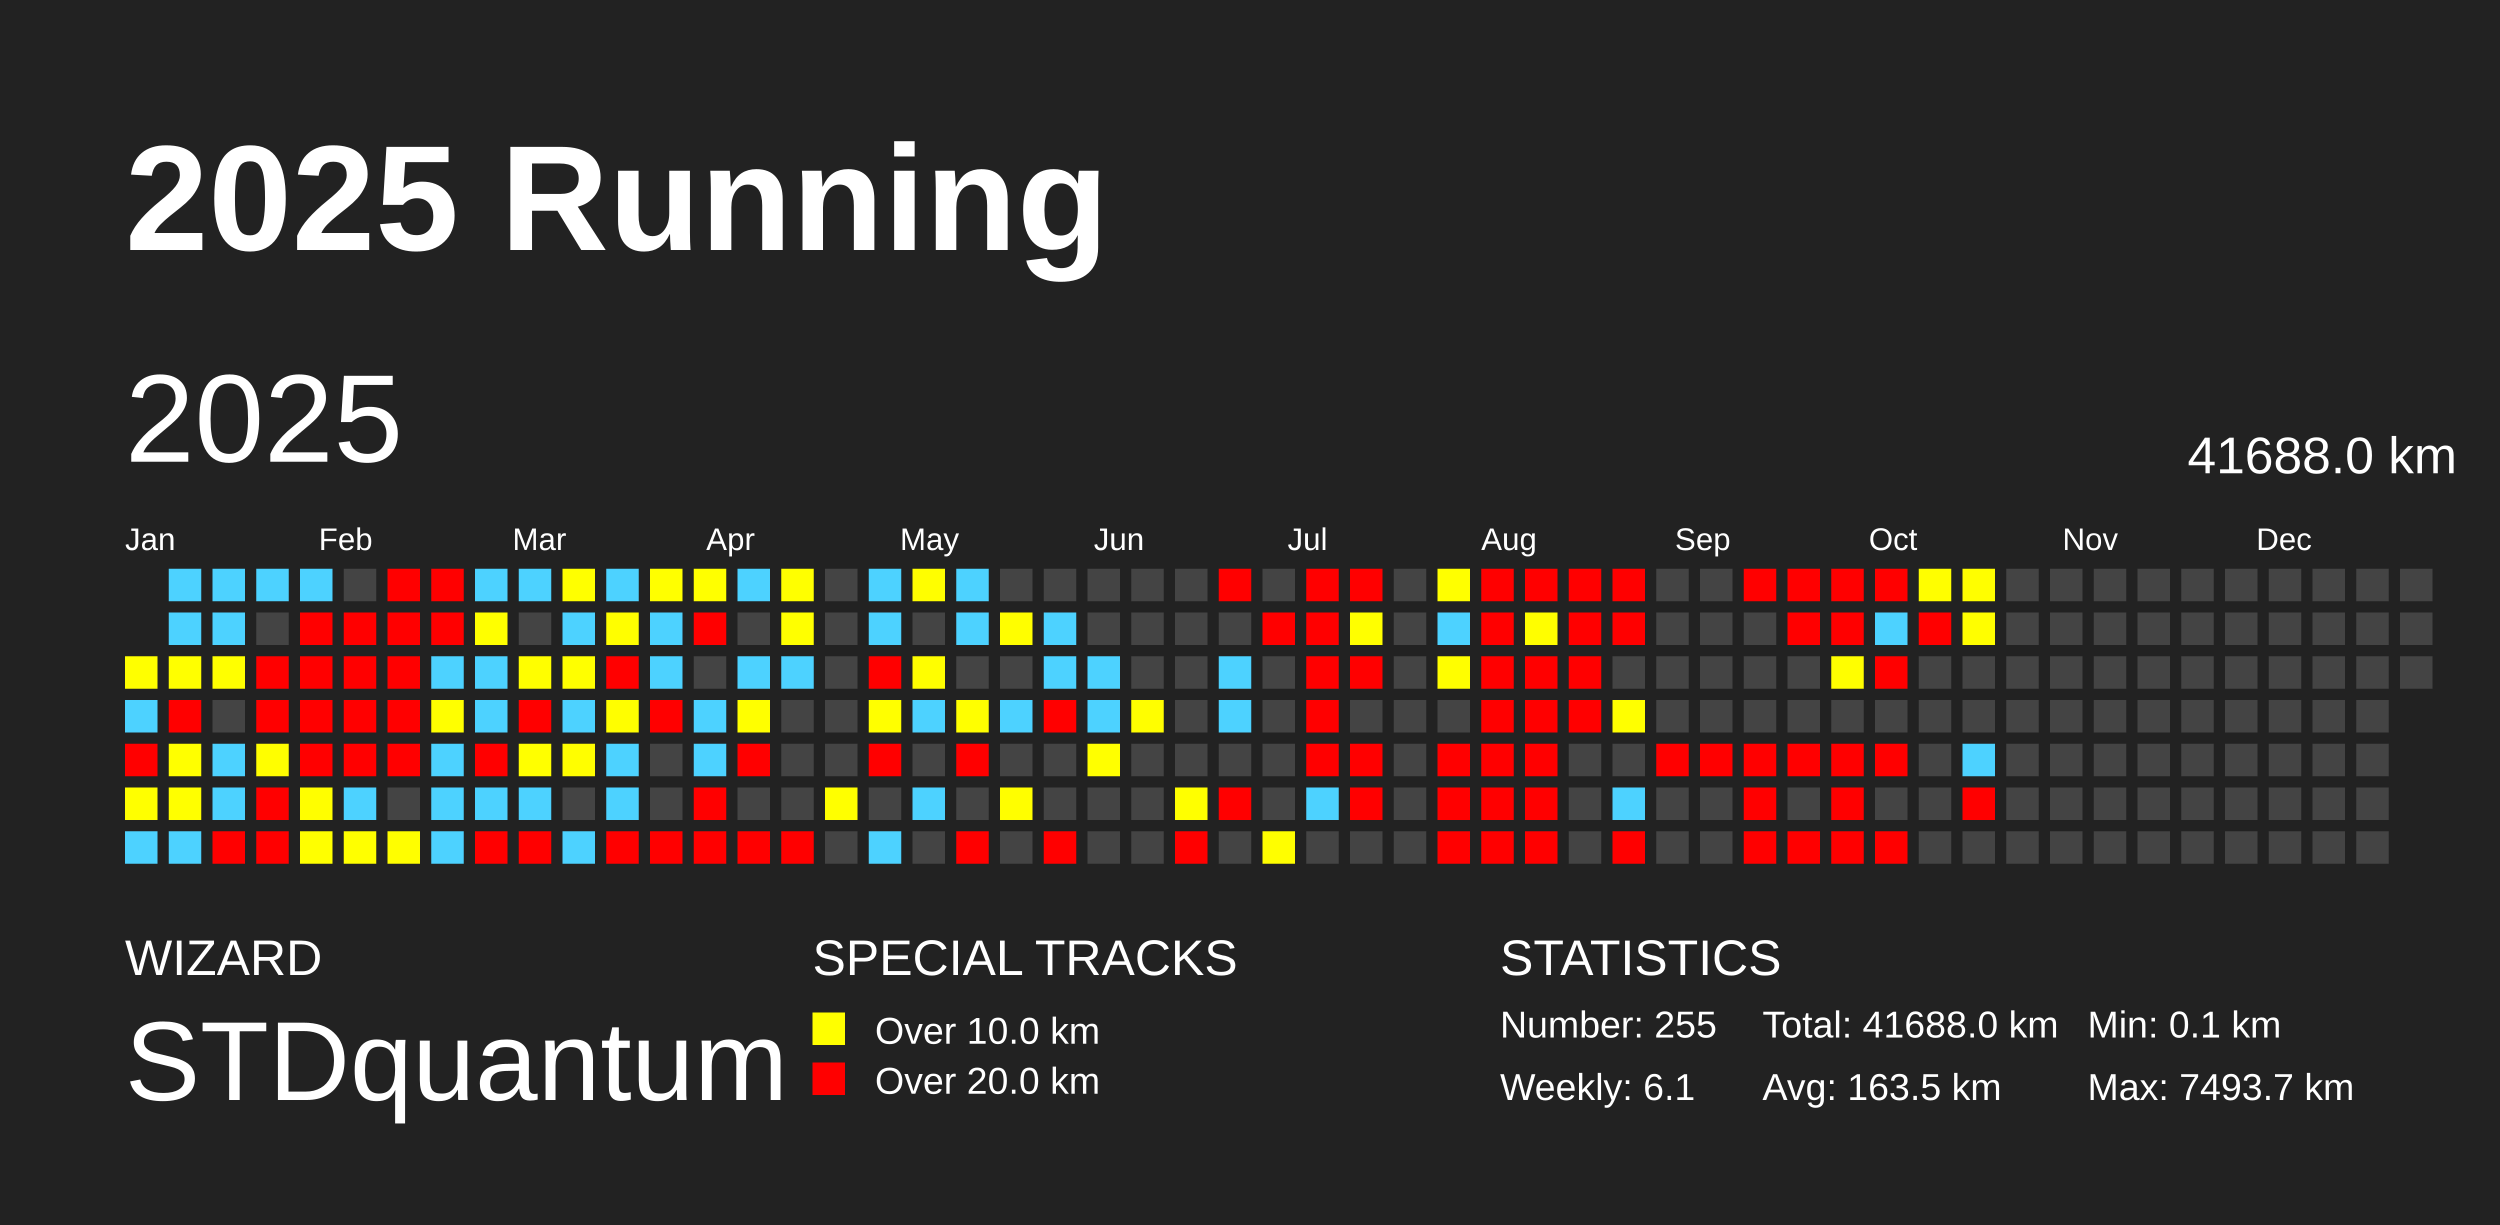
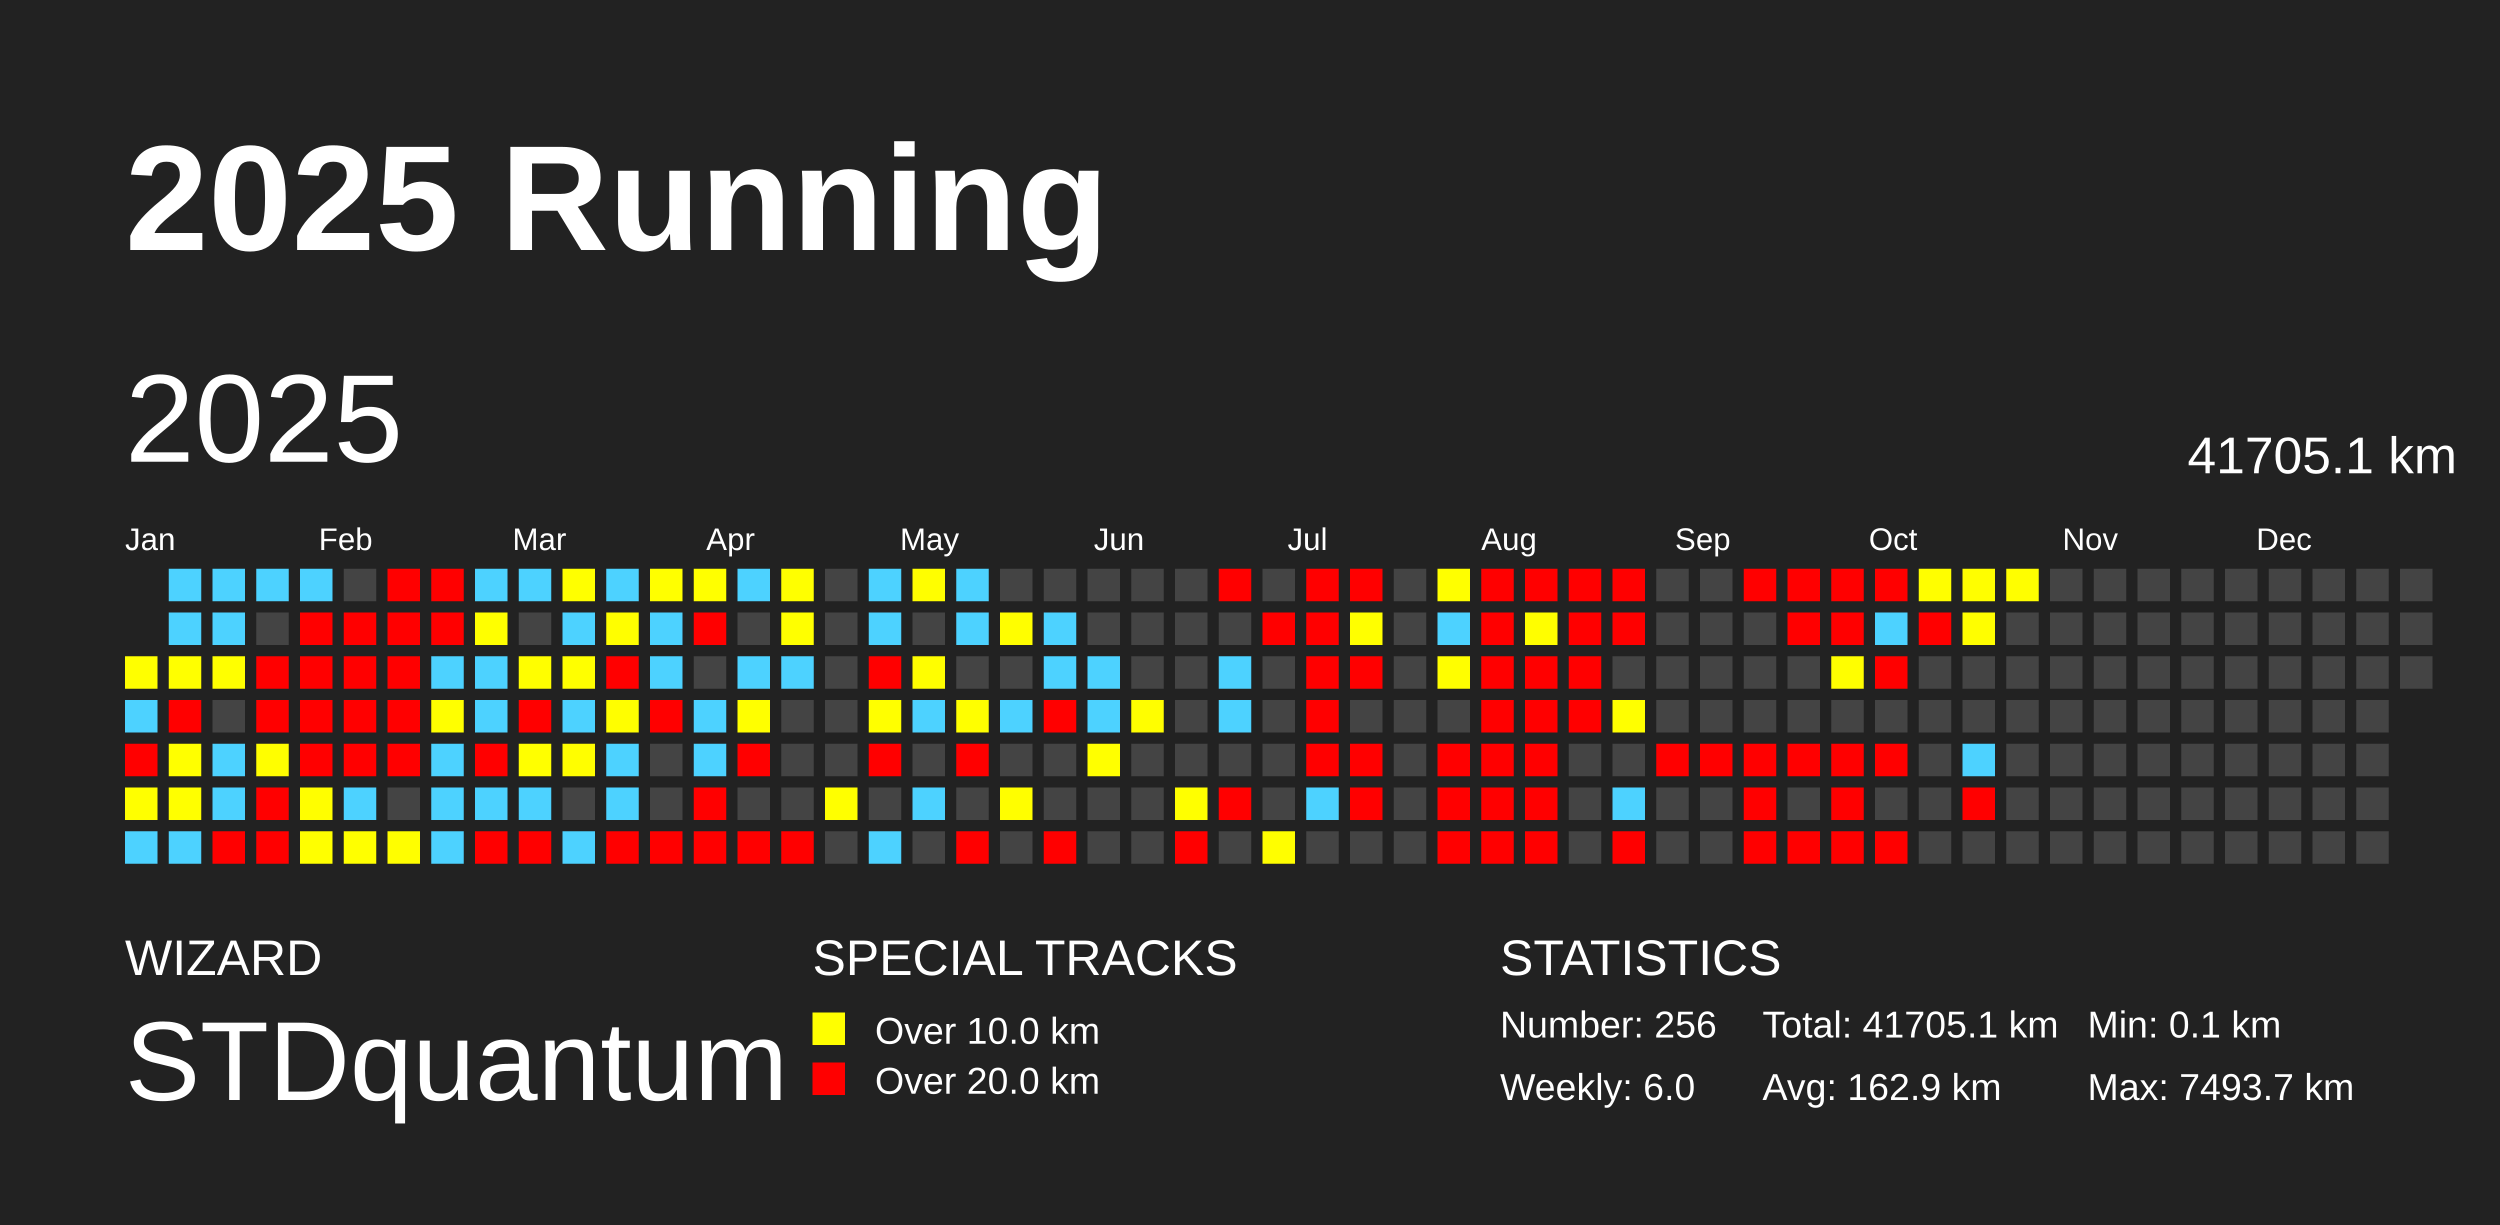
<svg xmlns="http://www.w3.org/2000/svg" baseProfile="full" height="98mm" version="1.1" viewBox="0,0,200,98" width="200mm">
  <defs />
  <rect fill="#222222" height="98" width="200" x="0" y="0" />
  <text fill="#FFFFFF" style="font-size:12px; font-family:Arial; font-weight:bold;" x="10" y="20">2025 Running</text>
  <text fill="#FFFFFF" style="font-size:4px; font-family:Arial" x="10" y="78">WIZARD</text>
  <text fill="#FFFFFF" style="font-size:9px; font-family:Arial" x="10" y="88">STDquantum</text>
  <text fill="#FFFFFF" style="font-size:4px; font-family:Arial" x="65" y="78">SPECIAL TRACKS</text>
  <rect fill="yellow" height="2.6" width="2.6" x="65" y="81" />
  <text fill="#FFFFFF" style="font-size:3px; font-family:Arial" x="70" y="83.5">Over 10.0 km</text>
  <rect fill="red" height="2.6" width="2.6" x="65" y="85" />
  <text fill="#FFFFFF" style="font-size:3px; font-family:Arial" x="70" y="87.5">Over 20.0 km</text>
  <text fill="#FFFFFF" style="font-size:4px; font-family:Arial" x="120" y="78">STATISTICS</text>
-   <text fill="#FFFFFF" style="font-size:3px; font-family:Arial" x="120" y="83">Number: 255</text>
-   <text fill="#FFFFFF" style="font-size:3px; font-family:Arial" x="120" y="88">Weekly: 6.1</text>
-   <text fill="#FFFFFF" style="font-size:3px; font-family:Arial" x="141" y="83">Total: 41688.0 km</text>
-   <text fill="#FFFFFF" style="font-size:3px; font-family:Arial" x="141" y="88">Avg: 163.5 km</text>
+   <text fill="#FFFFFF" style="font-size:3px; font-family:Arial" x="120" y="83">Number: 256</text>
+   <text fill="#FFFFFF" style="font-size:3px; font-family:Arial" x="120" y="88">Weekly: 6.0</text>
+   <text fill="#FFFFFF" style="font-size:3px; font-family:Arial" x="141" y="83">Total: 41705.1 km</text>
+   <text fill="#FFFFFF" style="font-size:3px; font-family:Arial" x="141" y="88">Avg: 162.9 km</text>
  <text fill="#FFFFFF" style="font-size:3px; font-family:Arial" x="167" y="83">Min: 0.1 km</text>
  <text fill="#FFFFFF" style="font-size:3px; font-family:Arial" x="167" y="88">Max: 7493.7 km</text>
  <text dominant-baseline="hanging" fill="#FFFFFF" style="font-size:10.0px; font-family:Arial;" x="10" y="30">2025</text>
-   <text dominant-baseline="hanging" fill="#FFFFFF" style="font-size:4.125px; font-family:Arial;" x="175" y="35">41688.0 km</text>
+   <text dominant-baseline="hanging" fill="#FFFFFF" style="font-size:4.125px; font-family:Arial;" x="175" y="35">41705.1 km</text>
  <text fill="#FFFFFF" style="font-size:2.5px; font-family:Arial" x="10.0" y="44">Jan</text>
  <text fill="#FFFFFF" style="font-size:2.5px; font-family:Arial" x="25.5" y="44">Feb</text>
  <text fill="#FFFFFF" style="font-size:2.5px; font-family:Arial" x="41.0" y="44">Mar</text>
  <text fill="#FFFFFF" style="font-size:2.5px; font-family:Arial" x="56.5" y="44">Apr</text>
  <text fill="#FFFFFF" style="font-size:2.5px; font-family:Arial" x="72.0" y="44">May</text>
  <text fill="#FFFFFF" style="font-size:2.5px; font-family:Arial" x="87.5" y="44">Jun</text>
  <text fill="#FFFFFF" style="font-size:2.5px; font-family:Arial" x="103.0" y="44">Jul</text>
  <text fill="#FFFFFF" style="font-size:2.5px; font-family:Arial" x="118.5" y="44">Aug</text>
  <text fill="#FFFFFF" style="font-size:2.5px; font-family:Arial" x="134.0" y="44">Sep</text>
  <text fill="#FFFFFF" style="font-size:2.5px; font-family:Arial" x="149.5" y="44">Oct</text>
  <text fill="#FFFFFF" style="font-size:2.5px; font-family:Arial" x="165.0" y="44">Nov</text>
  <text fill="#FFFFFF" style="font-size:2.5px; font-family:Arial" x="180.5" y="44">Dec</text>
  <rect fill="#ffff00" height="2.6" width="2.6" x="10.0" y="52.5" />
  <rect fill="#4dd2ff" height="2.6" width="2.6" x="10.0" y="56.0" />
  <rect fill="red" height="2.6" width="2.6" x="10.0" y="59.5" />
  <rect fill="#ffff00" height="2.6" width="2.6" x="10.0" y="63.0" />
  <rect fill="#4dd2ff" height="2.6" width="2.6" x="10.0" y="66.5" />
  <rect fill="#4dd2ff" height="2.6" width="2.6" x="13.5" y="45.5" />
  <rect fill="#4dd2ff" height="2.6" width="2.6" x="13.5" y="49.0" />
  <rect fill="#ffff00" height="2.6" width="2.6" x="13.5" y="52.5" />
  <rect fill="red" height="2.6" width="2.6" x="13.5" y="56.0" />
  <rect fill="#ffff00" height="2.6" width="2.6" x="13.5" y="59.5" />
  <rect fill="#ffff00" height="2.6" width="2.6" x="13.5" y="63.0" />
  <rect fill="#4dd2ff" height="2.6" width="2.6" x="13.5" y="66.5" />
  <rect fill="#4dd2ff" height="2.6" width="2.6" x="17.0" y="45.5" />
  <rect fill="#4dd2ff" height="2.6" width="2.6" x="17.0" y="49.0" />
  <rect fill="#ffff00" height="2.6" width="2.6" x="17.0" y="52.5" />
  <rect fill="#444444" height="2.6" width="2.6" x="17.0" y="56.0" />
  <rect fill="#4dd2ff" height="2.6" width="2.6" x="17.0" y="59.5" />
  <rect fill="#4dd2ff" height="2.6" width="2.6" x="17.0" y="63.0" />
  <rect fill="red" height="2.6" width="2.6" x="17.0" y="66.5" />
  <rect fill="#4dd2ff" height="2.6" width="2.6" x="20.5" y="45.5" />
  <rect fill="#444444" height="2.6" width="2.6" x="20.5" y="49.0" />
  <rect fill="red" height="2.6" width="2.6" x="20.5" y="52.5" />
  <rect fill="red" height="2.6" width="2.6" x="20.5" y="56.0" />
  <rect fill="#fffe00" height="2.6" width="2.6" x="20.5" y="59.5" />
  <rect fill="red" height="2.6" width="2.6" x="20.5" y="63.0" />
  <rect fill="red" height="2.6" width="2.6" x="20.5" y="66.5" />
  <rect fill="#4dd2ff" height="2.6" width="2.6" x="24.0" y="45.5" />
  <rect fill="red" height="2.6" width="2.6" x="24.0" y="49.0" />
  <rect fill="red" height="2.6" width="2.6" x="24.0" y="52.5" />
  <rect fill="red" height="2.6" width="2.6" x="24.0" y="56.0" />
  <rect fill="red" height="2.6" width="2.6" x="24.0" y="59.5" />
  <rect fill="#fffe00" height="2.6" width="2.6" x="24.0" y="63.0" />
  <rect fill="#ffff00" height="2.6" width="2.6" x="24.0" y="66.5" />
  <rect fill="#444444" height="2.6" width="2.6" x="27.5" y="45.5" />
  <rect fill="red" height="2.6" width="2.6" x="27.5" y="49.0" />
  <rect fill="red" height="2.6" width="2.6" x="27.5" y="52.5" />
  <rect fill="red" height="2.6" width="2.6" x="27.5" y="56.0" />
  <rect fill="red" height="2.6" width="2.6" x="27.5" y="59.5" />
  <rect fill="#4dd2ff" height="2.6" width="2.6" x="27.5" y="63.0" />
  <rect fill="#ffff00" height="2.6" width="2.6" x="27.5" y="66.5" />
  <rect fill="red" height="2.6" width="2.6" x="31.0" y="45.5" />
  <rect fill="red" height="2.6" width="2.6" x="31.0" y="49.0" />
  <rect fill="red" height="2.6" width="2.6" x="31.0" y="52.5" />
  <rect fill="red" height="2.6" width="2.6" x="31.0" y="56.0" />
  <rect fill="red" height="2.6" width="2.6" x="31.0" y="59.5" />
  <rect fill="#444444" height="2.6" width="2.6" x="31.0" y="63.0" />
  <rect fill="#fffe00" height="2.6" width="2.6" x="31.0" y="66.5" />
  <rect fill="red" height="2.6" width="2.6" x="34.5" y="45.5" />
  <rect fill="red" height="2.6" width="2.6" x="34.5" y="49.0" />
  <rect fill="#4dd2ff" height="2.6" width="2.6" x="34.5" y="52.5" />
  <rect fill="#ffff00" height="2.6" width="2.6" x="34.5" y="56.0" />
  <rect fill="#4dd2ff" height="2.6" width="2.6" x="34.5" y="59.5" />
  <rect fill="#4dd2ff" height="2.6" width="2.6" x="34.5" y="63.0" />
  <rect fill="#4dd2ff" height="2.6" width="2.6" x="34.5" y="66.5" />
  <rect fill="#4dd2ff" height="2.6" width="2.6" x="38.0" y="45.5" />
  <rect fill="#ffff00" height="2.6" width="2.6" x="38.0" y="49.0" />
  <rect fill="#4dd2ff" height="2.6" width="2.6" x="38.0" y="52.5" />
  <rect fill="#4dd2ff" height="2.6" width="2.6" x="38.0" y="56.0" />
  <rect fill="red" height="2.6" width="2.6" x="38.0" y="59.5" />
  <rect fill="#4dd2ff" height="2.6" width="2.6" x="38.0" y="63.0" />
  <rect fill="red" height="2.6" width="2.6" x="38.0" y="66.5" />
  <rect fill="#4dd2ff" height="2.6" width="2.6" x="41.5" y="45.5" />
  <rect fill="#444444" height="2.6" width="2.6" x="41.5" y="49.0" />
  <rect fill="#fffe00" height="2.6" width="2.6" x="41.5" y="52.5" />
  <rect fill="red" height="2.6" width="2.6" x="41.5" y="56.0" />
  <rect fill="#ffff00" height="2.6" width="2.6" x="41.5" y="59.5" />
  <rect fill="#4dd2ff" height="2.6" width="2.6" x="41.5" y="63.0" />
  <rect fill="red" height="2.6" width="2.6" x="41.5" y="66.5" />
  <rect fill="#ffff00" height="2.6" width="2.6" x="45.0" y="45.5" />
  <rect fill="#4dd2ff" height="2.6" width="2.6" x="45.0" y="49.0" />
  <rect fill="#ffff00" height="2.6" width="2.6" x="45.0" y="52.5" />
  <rect fill="#4dd2ff" height="2.6" width="2.6" x="45.0" y="56.0" />
  <rect fill="#fffe00" height="2.6" width="2.6" x="45.0" y="59.5" />
  <rect fill="#444444" height="2.6" width="2.6" x="45.0" y="63.0" />
  <rect fill="#4dd2ff" height="2.6" width="2.6" x="45.0" y="66.5" />
  <rect fill="#4dd2ff" height="2.6" width="2.6" x="48.5" y="45.5" />
  <rect fill="#fffe00" height="2.6" width="2.6" x="48.5" y="49.0" />
  <rect fill="red" height="2.6" width="2.6" x="48.5" y="52.5" />
  <rect fill="#fffe00" height="2.6" width="2.6" x="48.5" y="56.0" />
  <rect fill="#4dd2ff" height="2.6" width="2.6" x="48.5" y="59.5" />
  <rect fill="#4dd2ff" height="2.6" width="2.6" x="48.5" y="63.0" />
  <rect fill="red" height="2.6" width="2.6" x="48.5" y="66.5" />
  <rect fill="#ffff00" height="2.6" width="2.6" x="52.0" y="45.5" />
  <rect fill="#4dd2ff" height="2.6" width="2.6" x="52.0" y="49.0" />
  <rect fill="#4dd2ff" height="2.6" width="2.6" x="52.0" y="52.5" />
  <rect fill="red" height="2.6" width="2.6" x="52.0" y="56.0" />
  <rect fill="#444444" height="2.6" width="2.6" x="52.0" y="59.5" />
  <rect fill="#444444" height="2.6" width="2.6" x="52.0" y="63.0" />
  <rect fill="red" height="2.6" width="2.6" x="52.0" y="66.5" />
  <rect fill="#ffff00" height="2.6" width="2.6" x="55.5" y="45.5" />
  <rect fill="red" height="2.6" width="2.6" x="55.5" y="49.0" />
  <rect fill="#444444" height="2.6" width="2.6" x="55.5" y="52.5" />
  <rect fill="#4dd2ff" height="2.6" width="2.6" x="55.5" y="56.0" />
  <rect fill="#4dd2ff" height="2.6" width="2.6" x="55.5" y="59.5" />
  <rect fill="red" height="2.6" width="2.6" x="55.5" y="63.0" />
  <rect fill="red" height="2.6" width="2.6" x="55.5" y="66.5" />
  <rect fill="#4dd2ff" height="2.6" width="2.6" x="59.0" y="45.5" />
  <rect fill="#444444" height="2.6" width="2.6" x="59.0" y="49.0" />
  <rect fill="#4dd2ff" height="2.6" width="2.6" x="59.0" y="52.5" />
  <rect fill="#ffff00" height="2.6" width="2.6" x="59.0" y="56.0" />
  <rect fill="red" height="2.6" width="2.6" x="59.0" y="59.5" />
  <rect fill="#444444" height="2.6" width="2.6" x="59.0" y="63.0" />
  <rect fill="red" height="2.6" width="2.6" x="59.0" y="66.5" />
  <rect fill="#ffff00" height="2.6" width="2.6" x="62.5" y="45.5" />
  <rect fill="#ffff00" height="2.6" width="2.6" x="62.5" y="49.0" />
  <rect fill="#4dd2ff" height="2.6" width="2.6" x="62.5" y="52.5" />
  <rect fill="#444444" height="2.6" width="2.6" x="62.5" y="56.0" />
  <rect fill="#444444" height="2.6" width="2.6" x="62.5" y="59.5" />
  <rect fill="#444444" height="2.6" width="2.6" x="62.5" y="63.0" />
  <rect fill="red" height="2.6" width="2.6" x="62.5" y="66.5" />
  <rect fill="#444444" height="2.6" width="2.6" x="66.0" y="45.5" />
  <rect fill="#444444" height="2.6" width="2.6" x="66.0" y="49.0" />
  <rect fill="#444444" height="2.6" width="2.6" x="66.0" y="52.5" />
  <rect fill="#444444" height="2.6" width="2.6" x="66.0" y="56.0" />
  <rect fill="#444444" height="2.6" width="2.6" x="66.0" y="59.5" />
  <rect fill="#ffff00" height="2.6" width="2.6" x="66.0" y="63.0" />
  <rect fill="#444444" height="2.6" width="2.6" x="66.0" y="66.5" />
  <rect fill="#4dd2ff" height="2.6" width="2.6" x="69.5" y="45.5" />
  <rect fill="#4dd2ff" height="2.6" width="2.6" x="69.5" y="49.0" />
  <rect fill="red" height="2.6" width="2.6" x="69.5" y="52.5" />
  <rect fill="#ffff00" height="2.6" width="2.6" x="69.5" y="56.0" />
  <rect fill="red" height="2.6" width="2.6" x="69.5" y="59.5" />
  <rect fill="#444444" height="2.6" width="2.6" x="69.5" y="63.0" />
  <rect fill="#4dd2ff" height="2.6" width="2.6" x="69.5" y="66.5" />
  <rect fill="#fffe00" height="2.6" width="2.6" x="73.0" y="45.5" />
  <rect fill="#444444" height="2.6" width="2.6" x="73.0" y="49.0" />
  <rect fill="#fffe00" height="2.6" width="2.6" x="73.0" y="52.5" />
  <rect fill="#4dd2ff" height="2.6" width="2.6" x="73.0" y="56.0" />
  <rect fill="#444444" height="2.6" width="2.6" x="73.0" y="59.5" />
  <rect fill="#4dd2ff" height="2.6" width="2.6" x="73.0" y="63.0" />
  <rect fill="#444444" height="2.6" width="2.6" x="73.0" y="66.5" />
  <rect fill="#4dd2ff" height="2.6" width="2.6" x="76.5" y="45.5" />
  <rect fill="#4dd2ff" height="2.6" width="2.6" x="76.5" y="49.0" />
  <rect fill="#444444" height="2.6" width="2.6" x="76.5" y="52.5" />
  <rect fill="#ffff00" height="2.6" width="2.6" x="76.5" y="56.0" />
  <rect fill="red" height="2.6" width="2.6" x="76.5" y="59.5" />
  <rect fill="#444444" height="2.6" width="2.6" x="76.5" y="63.0" />
  <rect fill="red" height="2.6" width="2.6" x="76.5" y="66.5" />
  <rect fill="#444444" height="2.6" width="2.6" x="80.0" y="45.5" />
  <rect fill="#fffe00" height="2.6" width="2.6" x="80.0" y="49.0" />
  <rect fill="#444444" height="2.6" width="2.6" x="80.0" y="52.5" />
  <rect fill="#4dd2ff" height="2.6" width="2.6" x="80.0" y="56.0" />
  <rect fill="#444444" height="2.6" width="2.6" x="80.0" y="59.5" />
  <rect fill="#fffe00" height="2.6" width="2.6" x="80.0" y="63.0" />
  <rect fill="#444444" height="2.6" width="2.6" x="80.0" y="66.5" />
  <rect fill="#444444" height="2.6" width="2.6" x="83.5" y="45.5" />
  <rect fill="#4dd2ff" height="2.6" width="2.6" x="83.5" y="49.0" />
  <rect fill="#4dd2ff" height="2.6" width="2.6" x="83.5" y="52.5" />
  <rect fill="red" height="2.6" width="2.6" x="83.5" y="56.0" />
  <rect fill="#444444" height="2.6" width="2.6" x="83.5" y="59.5" />
  <rect fill="#444444" height="2.6" width="2.6" x="83.5" y="63.0" />
  <rect fill="red" height="2.6" width="2.6" x="83.5" y="66.5" />
  <rect fill="#444444" height="2.6" width="2.6" x="87.0" y="45.5" />
  <rect fill="#444444" height="2.6" width="2.6" x="87.0" y="49.0" />
  <rect fill="#4dd2ff" height="2.6" width="2.6" x="87.0" y="52.5" />
  <rect fill="#4dd2ff" height="2.6" width="2.6" x="87.0" y="56.0" />
  <rect fill="#ffff00" height="2.6" width="2.6" x="87.0" y="59.5" />
  <rect fill="#444444" height="2.6" width="2.6" x="87.0" y="63.0" />
  <rect fill="#444444" height="2.6" width="2.6" x="87.0" y="66.5" />
  <rect fill="#444444" height="2.6" width="2.6" x="90.5" y="45.5" />
  <rect fill="#444444" height="2.6" width="2.6" x="90.5" y="49.0" />
  <rect fill="#444444" height="2.6" width="2.6" x="90.5" y="52.5" />
  <rect fill="#fffe00" height="2.6" width="2.6" x="90.5" y="56.0" />
  <rect fill="#444444" height="2.6" width="2.6" x="90.5" y="59.5" />
  <rect fill="#444444" height="2.6" width="2.6" x="90.5" y="63.0" />
  <rect fill="#444444" height="2.6" width="2.6" x="90.5" y="66.5" />
  <rect fill="#444444" height="2.6" width="2.6" x="94.0" y="45.5" />
  <rect fill="#444444" height="2.6" width="2.6" x="94.0" y="49.0" />
  <rect fill="#444444" height="2.6" width="2.6" x="94.0" y="52.5" />
  <rect fill="#444444" height="2.6" width="2.6" x="94.0" y="56.0" />
  <rect fill="#444444" height="2.6" width="2.6" x="94.0" y="59.5" />
  <rect fill="#ffff00" height="2.6" width="2.6" x="94.0" y="63.0" />
  <rect fill="red" height="2.6" width="2.6" x="94.0" y="66.5" />
  <rect fill="red" height="2.6" width="2.6" x="97.5" y="45.5" />
  <rect fill="#444444" height="2.6" width="2.6" x="97.5" y="49.0" />
  <rect fill="#4dd2ff" height="2.6" width="2.6" x="97.5" y="52.5" />
  <rect fill="#4dd2ff" height="2.6" width="2.6" x="97.5" y="56.0" />
  <rect fill="#444444" height="2.6" width="2.6" x="97.5" y="59.5" />
  <rect fill="red" height="2.6" width="2.6" x="97.5" y="63.0" />
  <rect fill="#444444" height="2.6" width="2.6" x="97.5" y="66.5" />
  <rect fill="#444444" height="2.6" width="2.6" x="101.0" y="45.5" />
  <rect fill="red" height="2.6" width="2.6" x="101.0" y="49.0" />
  <rect fill="#444444" height="2.6" width="2.6" x="101.0" y="52.5" />
  <rect fill="#444444" height="2.6" width="2.6" x="101.0" y="56.0" />
  <rect fill="#444444" height="2.6" width="2.6" x="101.0" y="59.5" />
  <rect fill="#444444" height="2.6" width="2.6" x="101.0" y="63.0" />
  <rect fill="#fffe00" height="2.6" width="2.6" x="101.0" y="66.5" />
  <rect fill="red" height="2.6" width="2.6" x="104.5" y="45.5" />
  <rect fill="red" height="2.6" width="2.6" x="104.5" y="49.0" />
  <rect fill="red" height="2.6" width="2.6" x="104.5" y="52.5" />
  <rect fill="red" height="2.6" width="2.6" x="104.5" y="56.0" />
  <rect fill="red" height="2.6" width="2.6" x="104.5" y="59.5" />
  <rect fill="#4dd2ff" height="2.6" width="2.6" x="104.5" y="63.0" />
  <rect fill="#444444" height="2.6" width="2.6" x="104.5" y="66.5" />
  <rect fill="red" height="2.6" width="2.6" x="108.0" y="45.5" />
  <rect fill="#ffff00" height="2.6" width="2.6" x="108.0" y="49.0" />
  <rect fill="red" height="2.6" width="2.6" x="108.0" y="52.5" />
  <rect fill="#444444" height="2.6" width="2.6" x="108.0" y="56.0" />
  <rect fill="red" height="2.6" width="2.6" x="108.0" y="59.5" />
  <rect fill="red" height="2.6" width="2.6" x="108.0" y="63.0" />
  <rect fill="#444444" height="2.6" width="2.6" x="108.0" y="66.5" />
  <rect fill="#444444" height="2.6" width="2.6" x="111.5" y="45.5" />
  <rect fill="#444444" height="2.6" width="2.6" x="111.5" y="49.0" />
  <rect fill="#444444" height="2.6" width="2.6" x="111.5" y="52.5" />
  <rect fill="#444444" height="2.6" width="2.6" x="111.5" y="56.0" />
  <rect fill="#444444" height="2.6" width="2.6" x="111.5" y="59.5" />
  <rect fill="#444444" height="2.6" width="2.6" x="111.5" y="63.0" />
  <rect fill="#444444" height="2.6" width="2.6" x="111.5" y="66.5" />
  <rect fill="#ffff00" height="2.6" width="2.6" x="115.0" y="45.5" />
  <rect fill="#4dd2ff" height="2.6" width="2.6" x="115.0" y="49.0" />
  <rect fill="#fffe00" height="2.6" width="2.6" x="115.0" y="52.5" />
  <rect fill="#444444" height="2.6" width="2.6" x="115.0" y="56.0" />
  <rect fill="red" height="2.6" width="2.6" x="115.0" y="59.5" />
  <rect fill="red" height="2.6" width="2.6" x="115.0" y="63.0" />
  <rect fill="red" height="2.6" width="2.6" x="115.0" y="66.5" />
  <rect fill="red" height="2.6" width="2.6" x="118.5" y="45.5" />
  <rect fill="red" height="2.6" width="2.6" x="118.5" y="49.0" />
  <rect fill="red" height="2.6" width="2.6" x="118.5" y="52.5" />
  <rect fill="red" height="2.6" width="2.6" x="118.5" y="56.0" />
  <rect fill="red" height="2.6" width="2.6" x="118.5" y="59.5" />
  <rect fill="red" height="2.6" width="2.6" x="118.5" y="63.0" />
  <rect fill="red" height="2.6" width="2.6" x="118.5" y="66.5" />
  <rect fill="red" height="2.6" width="2.6" x="122.0" y="45.5" />
  <rect fill="#fffe00" height="2.6" width="2.6" x="122.0" y="49.0" />
  <rect fill="red" height="2.6" width="2.6" x="122.0" y="52.5" />
  <rect fill="red" height="2.6" width="2.6" x="122.0" y="56.0" />
  <rect fill="red" height="2.6" width="2.6" x="122.0" y="59.5" />
  <rect fill="red" height="2.6" width="2.6" x="122.0" y="63.0" />
  <rect fill="red" height="2.6" width="2.6" x="122.0" y="66.5" />
  <rect fill="red" height="2.6" width="2.6" x="125.5" y="45.5" />
  <rect fill="red" height="2.6" width="2.6" x="125.5" y="49.0" />
  <rect fill="red" height="2.6" width="2.6" x="125.5" y="52.5" />
  <rect fill="red" height="2.6" width="2.6" x="125.5" y="56.0" />
  <rect fill="#444444" height="2.6" width="2.6" x="125.5" y="59.5" />
  <rect fill="#444444" height="2.6" width="2.6" x="125.5" y="63.0" />
  <rect fill="#444444" height="2.6" width="2.6" x="125.5" y="66.5" />
  <rect fill="red" height="2.6" width="2.6" x="129.0" y="45.5" />
  <rect fill="red" height="2.6" width="2.6" x="129.0" y="49.0" />
  <rect fill="#444444" height="2.6" width="2.6" x="129.0" y="52.5" />
  <rect fill="#ffff00" height="2.6" width="2.6" x="129.0" y="56.0" />
  <rect fill="#444444" height="2.6" width="2.6" x="129.0" y="59.5" />
  <rect fill="#4dd2ff" height="2.6" width="2.6" x="129.0" y="63.0" />
  <rect fill="red" height="2.6" width="2.6" x="129.0" y="66.5" />
  <rect fill="#444444" height="2.6" width="2.6" x="132.5" y="45.5" />
  <rect fill="#444444" height="2.6" width="2.6" x="132.5" y="49.0" />
  <rect fill="#444444" height="2.6" width="2.6" x="132.5" y="52.5" />
  <rect fill="#444444" height="2.6" width="2.6" x="132.5" y="56.0" />
  <rect fill="red" height="2.6" width="2.6" x="132.5" y="59.5" />
  <rect fill="#444444" height="2.6" width="2.6" x="132.5" y="63.0" />
  <rect fill="#444444" height="2.6" width="2.6" x="132.5" y="66.5" />
  <rect fill="#444444" height="2.6" width="2.6" x="136.0" y="45.5" />
  <rect fill="#444444" height="2.6" width="2.6" x="136.0" y="49.0" />
  <rect fill="#444444" height="2.6" width="2.6" x="136.0" y="52.5" />
  <rect fill="#444444" height="2.6" width="2.6" x="136.0" y="56.0" />
  <rect fill="red" height="2.6" width="2.6" x="136.0" y="59.5" />
  <rect fill="#444444" height="2.6" width="2.6" x="136.0" y="63.0" />
  <rect fill="#444444" height="2.6" width="2.6" x="136.0" y="66.5" />
  <rect fill="red" height="2.6" width="2.6" x="139.5" y="45.5" />
  <rect fill="#444444" height="2.6" width="2.6" x="139.5" y="49.0" />
  <rect fill="#444444" height="2.6" width="2.6" x="139.5" y="52.5" />
  <rect fill="#444444" height="2.6" width="2.6" x="139.5" y="56.0" />
  <rect fill="red" height="2.6" width="2.6" x="139.5" y="59.5" />
  <rect fill="red" height="2.6" width="2.6" x="139.5" y="63.0" />
  <rect fill="red" height="2.6" width="2.6" x="139.5" y="66.5" />
  <rect fill="red" height="2.6" width="2.6" x="143.0" y="45.5" />
  <rect fill="red" height="2.6" width="2.6" x="143.0" y="49.0" />
  <rect fill="#444444" height="2.6" width="2.6" x="143.0" y="52.5" />
  <rect fill="#444444" height="2.6" width="2.6" x="143.0" y="56.0" />
  <rect fill="red" height="2.6" width="2.6" x="143.0" y="59.5" />
  <rect fill="#444444" height="2.6" width="2.6" x="143.0" y="63.0" />
  <rect fill="red" height="2.6" width="2.6" x="143.0" y="66.5" />
  <rect fill="red" height="2.6" width="2.6" x="146.5" y="45.5" />
  <rect fill="red" height="2.6" width="2.6" x="146.5" y="49.0" />
  <rect fill="#fffe00" height="2.6" width="2.6" x="146.5" y="52.5" />
  <rect fill="#444444" height="2.6" width="2.6" x="146.5" y="56.0" />
  <rect fill="red" height="2.6" width="2.6" x="146.5" y="59.5" />
  <rect fill="red" height="2.6" width="2.6" x="146.5" y="63.0" />
  <rect fill="red" height="2.6" width="2.6" x="146.5" y="66.5" />
  <rect fill="red" height="2.6" width="2.6" x="150.0" y="45.5" />
  <rect fill="#4dd2ff" height="2.6" width="2.6" x="150.0" y="49.0" />
  <rect fill="red" height="2.6" width="2.6" x="150.0" y="52.5" />
  <rect fill="#444444" height="2.6" width="2.6" x="150.0" y="56.0" />
  <rect fill="red" height="2.6" width="2.6" x="150.0" y="59.5" />
  <rect fill="#444444" height="2.6" width="2.6" x="150.0" y="63.0" />
  <rect fill="red" height="2.6" width="2.6" x="150.0" y="66.5" />
  <rect fill="#fffe00" height="2.6" width="2.6" x="153.5" y="45.5" />
  <rect fill="red" height="2.6" width="2.6" x="153.5" y="49.0" />
  <rect fill="#444444" height="2.6" width="2.6" x="153.5" y="52.5" />
  <rect fill="#444444" height="2.6" width="2.6" x="153.5" y="56.0" />
  <rect fill="#444444" height="2.6" width="2.6" x="153.5" y="59.5" />
  <rect fill="#444444" height="2.6" width="2.6" x="153.5" y="63.0" />
  <rect fill="#444444" height="2.6" width="2.6" x="153.5" y="66.5" />
  <rect fill="#fffe00" height="2.6" width="2.6" x="157.0" y="45.5" />
  <rect fill="#fffe00" height="2.6" width="2.6" x="157.0" y="49.0" />
  <rect fill="#444444" height="2.6" width="2.6" x="157.0" y="52.5" />
  <rect fill="#444444" height="2.6" width="2.6" x="157.0" y="56.0" />
  <rect fill="#4dd2ff" height="2.6" width="2.6" x="157.0" y="59.5" />
  <rect fill="red" height="2.6" width="2.6" x="157.0" y="63.0" />
  <rect fill="#444444" height="2.6" width="2.6" x="157.0" y="66.5" />
-   <rect fill="#444444" height="2.6" width="2.6" x="160.5" y="45.5" />
+   <rect fill="#fffe00" height="2.6" width="2.6" x="160.5" y="45.5" />
  <rect fill="#444444" height="2.6" width="2.6" x="160.5" y="49.0" />
  <rect fill="#444444" height="2.6" width="2.6" x="160.5" y="52.5" />
  <rect fill="#444444" height="2.6" width="2.6" x="160.5" y="56.0" />
  <rect fill="#444444" height="2.6" width="2.6" x="160.5" y="59.5" />
  <rect fill="#444444" height="2.6" width="2.6" x="160.5" y="63.0" />
  <rect fill="#444444" height="2.6" width="2.6" x="160.5" y="66.5" />
  <rect fill="#444444" height="2.6" width="2.6" x="164.0" y="45.5" />
  <rect fill="#444444" height="2.6" width="2.6" x="164.0" y="49.0" />
  <rect fill="#444444" height="2.6" width="2.6" x="164.0" y="52.5" />
  <rect fill="#444444" height="2.6" width="2.6" x="164.0" y="56.0" />
  <rect fill="#444444" height="2.6" width="2.6" x="164.0" y="59.5" />
  <rect fill="#444444" height="2.6" width="2.6" x="164.0" y="63.0" />
  <rect fill="#444444" height="2.6" width="2.6" x="164.0" y="66.5" />
  <rect fill="#444444" height="2.6" width="2.6" x="167.5" y="45.5" />
  <rect fill="#444444" height="2.6" width="2.6" x="167.5" y="49.0" />
  <rect fill="#444444" height="2.6" width="2.6" x="167.5" y="52.5" />
  <rect fill="#444444" height="2.6" width="2.6" x="167.5" y="56.0" />
  <rect fill="#444444" height="2.6" width="2.6" x="167.5" y="59.5" />
  <rect fill="#444444" height="2.6" width="2.6" x="167.5" y="63.0" />
  <rect fill="#444444" height="2.6" width="2.6" x="167.5" y="66.5" />
  <rect fill="#444444" height="2.6" width="2.6" x="171.0" y="45.5" />
  <rect fill="#444444" height="2.6" width="2.6" x="171.0" y="49.0" />
  <rect fill="#444444" height="2.6" width="2.6" x="171.0" y="52.5" />
  <rect fill="#444444" height="2.6" width="2.6" x="171.0" y="56.0" />
  <rect fill="#444444" height="2.6" width="2.6" x="171.0" y="59.5" />
  <rect fill="#444444" height="2.6" width="2.6" x="171.0" y="63.0" />
  <rect fill="#444444" height="2.6" width="2.6" x="171.0" y="66.5" />
  <rect fill="#444444" height="2.6" width="2.6" x="174.5" y="45.5" />
  <rect fill="#444444" height="2.6" width="2.6" x="174.5" y="49.0" />
  <rect fill="#444444" height="2.6" width="2.6" x="174.5" y="52.5" />
  <rect fill="#444444" height="2.6" width="2.6" x="174.5" y="56.0" />
  <rect fill="#444444" height="2.6" width="2.6" x="174.5" y="59.5" />
  <rect fill="#444444" height="2.6" width="2.6" x="174.5" y="63.0" />
  <rect fill="#444444" height="2.6" width="2.6" x="174.5" y="66.5" />
  <rect fill="#444444" height="2.6" width="2.6" x="178.0" y="45.5" />
  <rect fill="#444444" height="2.6" width="2.6" x="178.0" y="49.0" />
  <rect fill="#444444" height="2.6" width="2.6" x="178.0" y="52.5" />
  <rect fill="#444444" height="2.6" width="2.6" x="178.0" y="56.0" />
  <rect fill="#444444" height="2.6" width="2.6" x="178.0" y="59.5" />
  <rect fill="#444444" height="2.6" width="2.6" x="178.0" y="63.0" />
  <rect fill="#444444" height="2.6" width="2.6" x="178.0" y="66.5" />
  <rect fill="#444444" height="2.6" width="2.6" x="181.5" y="45.5" />
  <rect fill="#444444" height="2.6" width="2.6" x="181.5" y="49.0" />
  <rect fill="#444444" height="2.6" width="2.6" x="181.5" y="52.5" />
  <rect fill="#444444" height="2.6" width="2.6" x="181.5" y="56.0" />
  <rect fill="#444444" height="2.6" width="2.6" x="181.5" y="59.5" />
  <rect fill="#444444" height="2.6" width="2.6" x="181.5" y="63.0" />
  <rect fill="#444444" height="2.6" width="2.6" x="181.5" y="66.5" />
  <rect fill="#444444" height="2.6" width="2.6" x="185.0" y="45.5" />
  <rect fill="#444444" height="2.6" width="2.6" x="185.0" y="49.0" />
  <rect fill="#444444" height="2.6" width="2.6" x="185.0" y="52.5" />
  <rect fill="#444444" height="2.6" width="2.6" x="185.0" y="56.0" />
  <rect fill="#444444" height="2.6" width="2.6" x="185.0" y="59.5" />
  <rect fill="#444444" height="2.6" width="2.6" x="185.0" y="63.0" />
  <rect fill="#444444" height="2.6" width="2.6" x="185.0" y="66.5" />
  <rect fill="#444444" height="2.6" width="2.6" x="188.5" y="45.5" />
  <rect fill="#444444" height="2.6" width="2.6" x="188.5" y="49.0" />
  <rect fill="#444444" height="2.6" width="2.6" x="188.5" y="52.5" />
  <rect fill="#444444" height="2.6" width="2.6" x="188.5" y="56.0" />
  <rect fill="#444444" height="2.6" width="2.6" x="188.5" y="59.5" />
  <rect fill="#444444" height="2.6" width="2.6" x="188.5" y="63.0" />
  <rect fill="#444444" height="2.6" width="2.6" x="188.5" y="66.5" />
  <rect fill="#444444" height="2.6" width="2.6" x="192.0" y="45.5" />
  <rect fill="#444444" height="2.6" width="2.6" x="192.0" y="49.0" />
  <rect fill="#444444" height="2.6" width="2.6" x="192.0" y="52.5" />
</svg>
